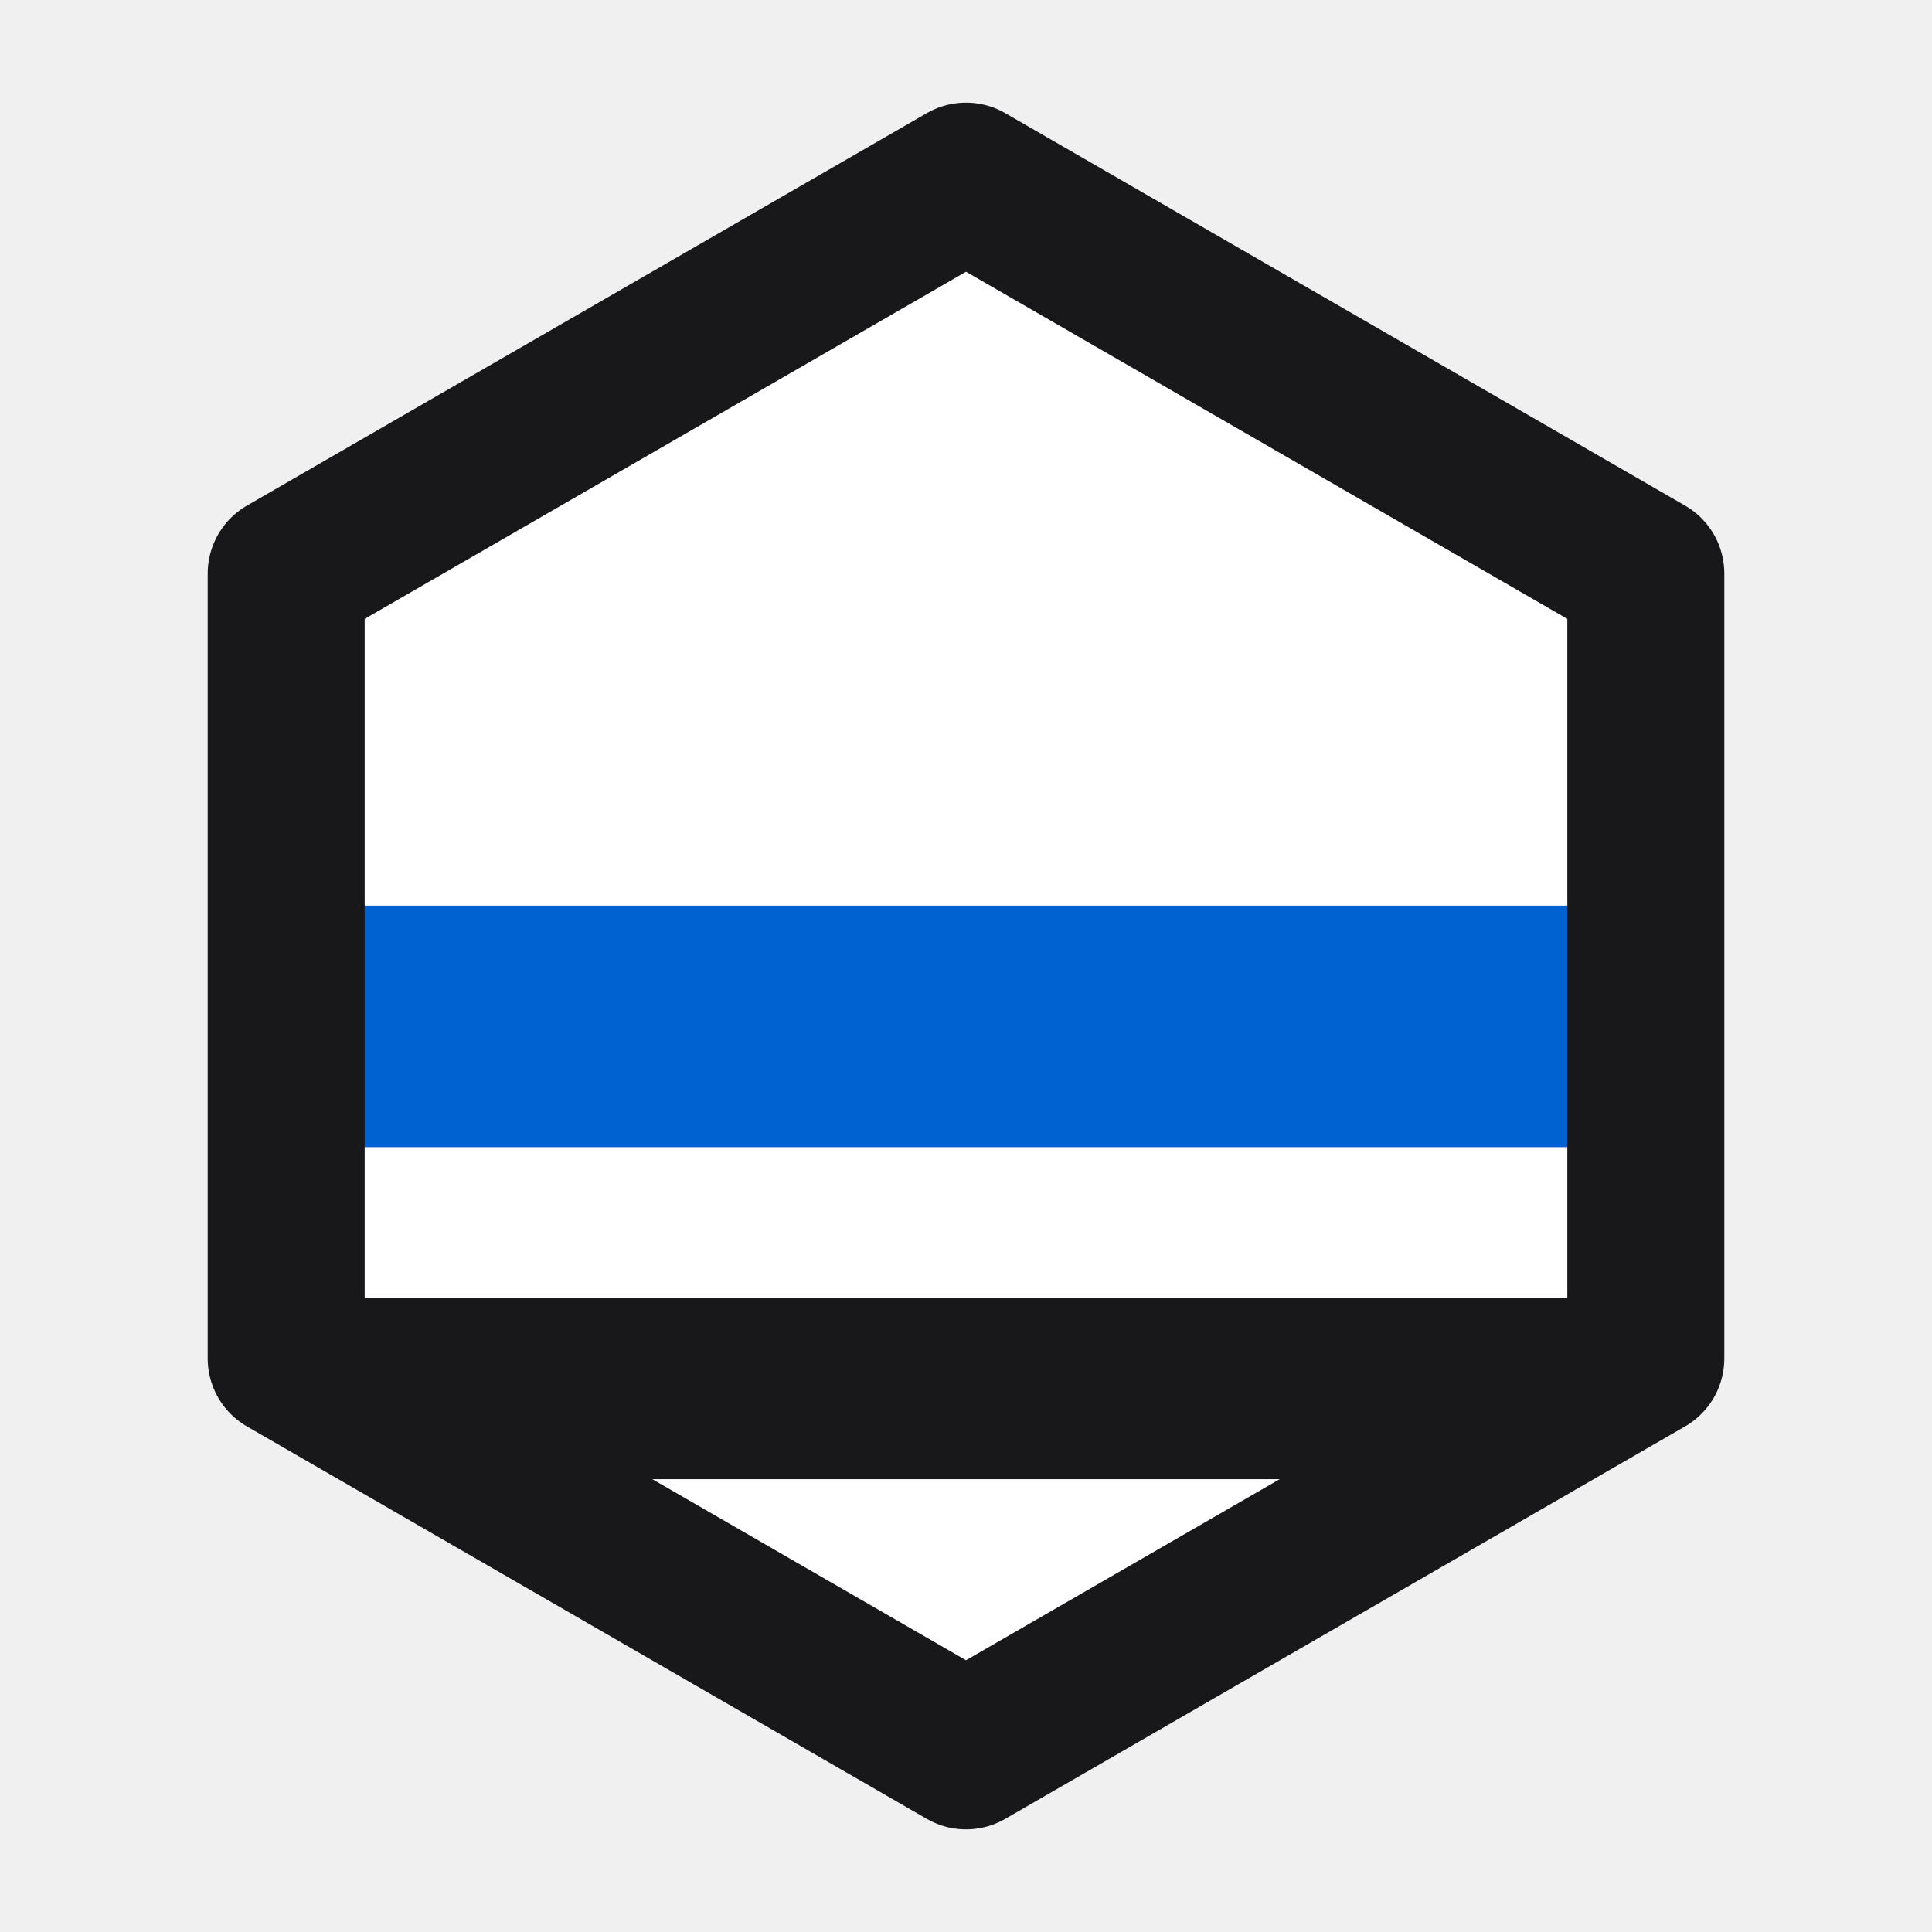
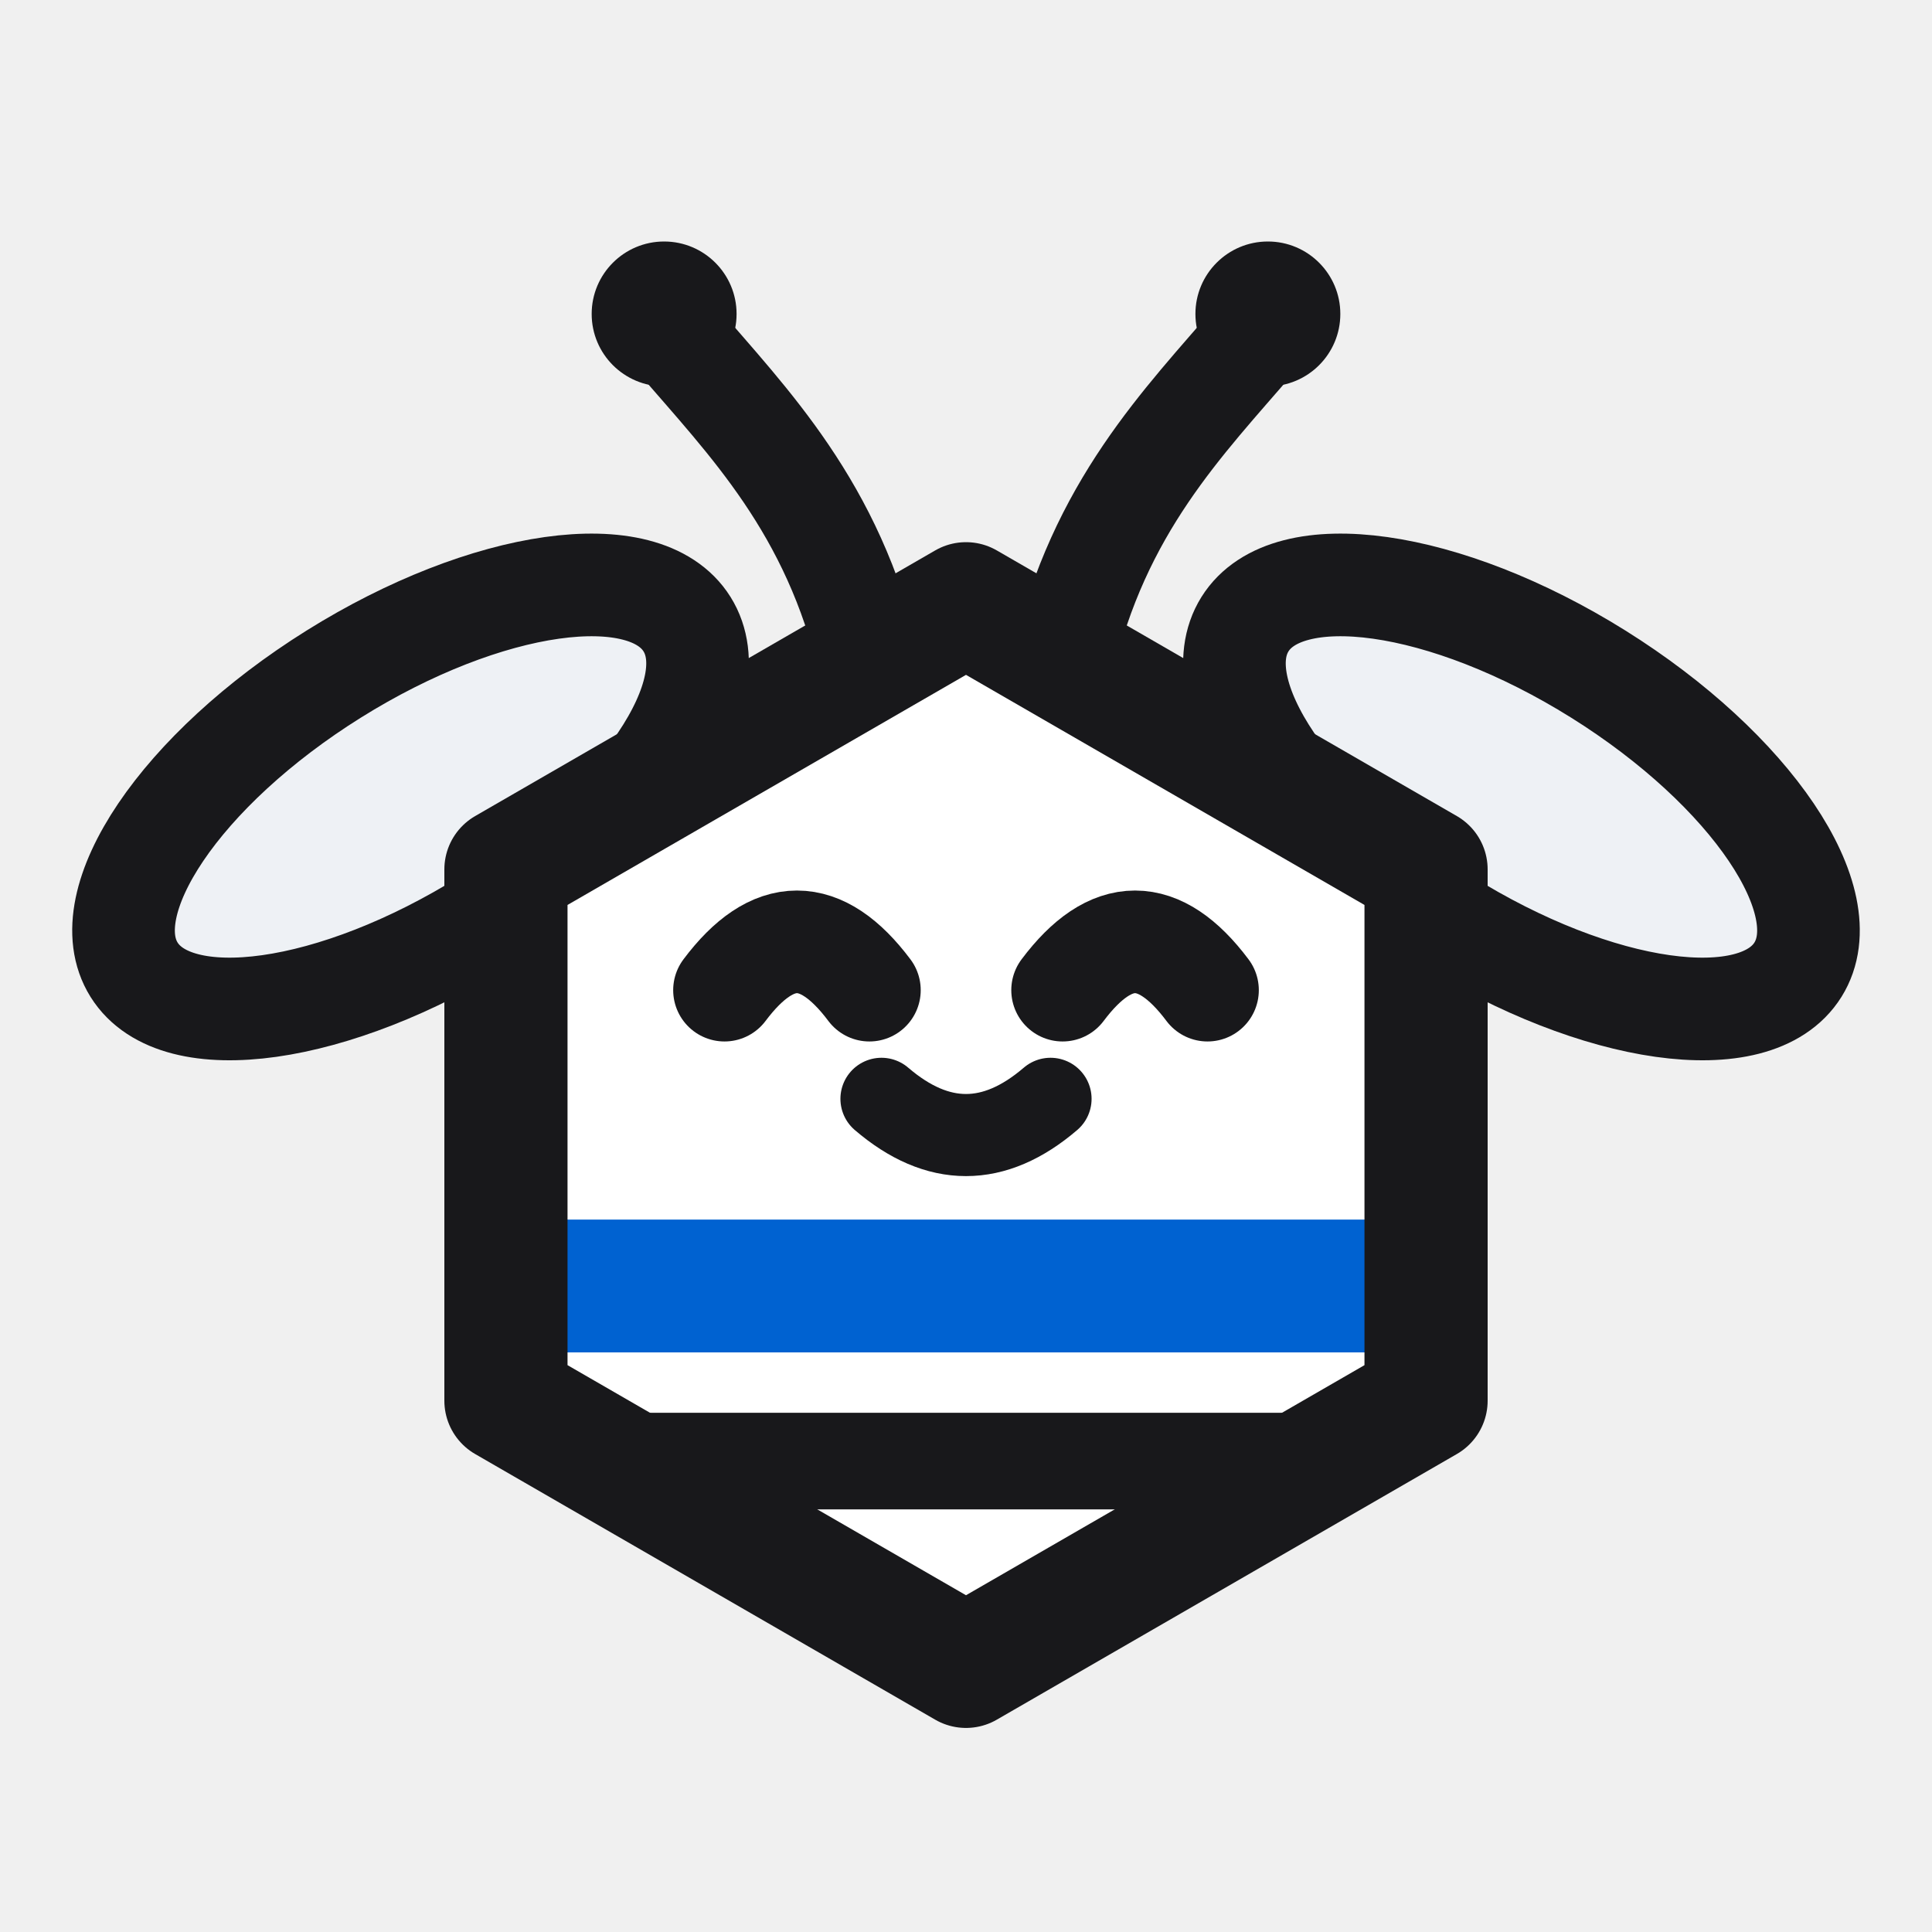
- <svg xmlns="http://www.w3.org/2000/svg" viewBox="0 0 32 32" role="img" aria-label="Hivelane">
+ <svg xmlns="http://www.w3.org/2000/svg" viewBox="0 2 160 160" role="img" aria-label="Hivelane">
  <defs>
    <clipPath id="hl-mark">
-       <path d="M16 3 27.26 9.5V22.5L16 29 4.74 22.5V9.5Z" />
+       <path d="M80 52 118.1 74V118L80 140 41.9 118V74Z" />
    </clipPath>
  </defs>
-   <path d="M16 3 27.26 9.5V22.5L16 29 4.74 22.5V9.5Z" fill="#FFFFFF" />
-   <g clip-path="url(#hl-mark)">
-     <rect y="15" width="32" height="4" fill="#0062D1" />
-     <rect y="21.5" width="32" height="3" fill="#18181B" />
+   <g class="bee__body">
+     <g class="bee__wing bee__wing--l">
+       <ellipse cx="34" cy="68" rx="27" ry="12" transform="rotate(-32 34 68)" fill="#EEF1F5" stroke="#18181B" stroke-width="8.5" />
+     </g>
+     <g class="bee__wing bee__wing--r">
+       <ellipse cx="126" cy="68" rx="27" ry="12" transform="rotate(32 126 68)" fill="#EEF1F5" stroke="#18181B" stroke-width="8.5" />
+     </g>
+     <g class="bee__antennae">
+       <path d="M72 57C69 44 62 37 56 30M88 57C91 44 98 37 104 30" fill="none" stroke="#18181B" stroke-width="8.5" stroke-linecap="round" />
+       <circle cx="55" cy="28" r="6" fill="#18181B" />
+       <circle cx="105" cy="28" r="6" fill="#18181B" />
+     </g>
+     <path d="M80 52 118.1 74V118L80 140 41.9 118V74Z" fill="#FFFFFF" />
+     <g clip-path="url(#hl-mark)">
+       <rect x="30" y="103" width="100" height="11" fill="#0062D1" />
+       <rect x="30" y="119" width="100" height="8" fill="#18181B" />
+     </g>
+     <path d="M80 52 118.1 74V118L80 140 41.9 118V74Z" fill="none" stroke="#18181B" stroke-width="10.2" stroke-linejoin="round" />
+     <path d="M60 84q6-8 12 0M88 84q6-8 12 0" fill="none" stroke="#18181B" stroke-width="8.5" stroke-linecap="round" />
+     <path d="M73 93q7 6 14 0" fill="none" stroke="#18181B" stroke-width="6.8" stroke-linecap="round" />
  </g>
-   <path d="M16 3 27.26 9.5V22.5L16 29 4.74 22.5V9.5Z" fill="none" stroke="#18181B" stroke-width="2.6" stroke-linejoin="round" />
</svg>
